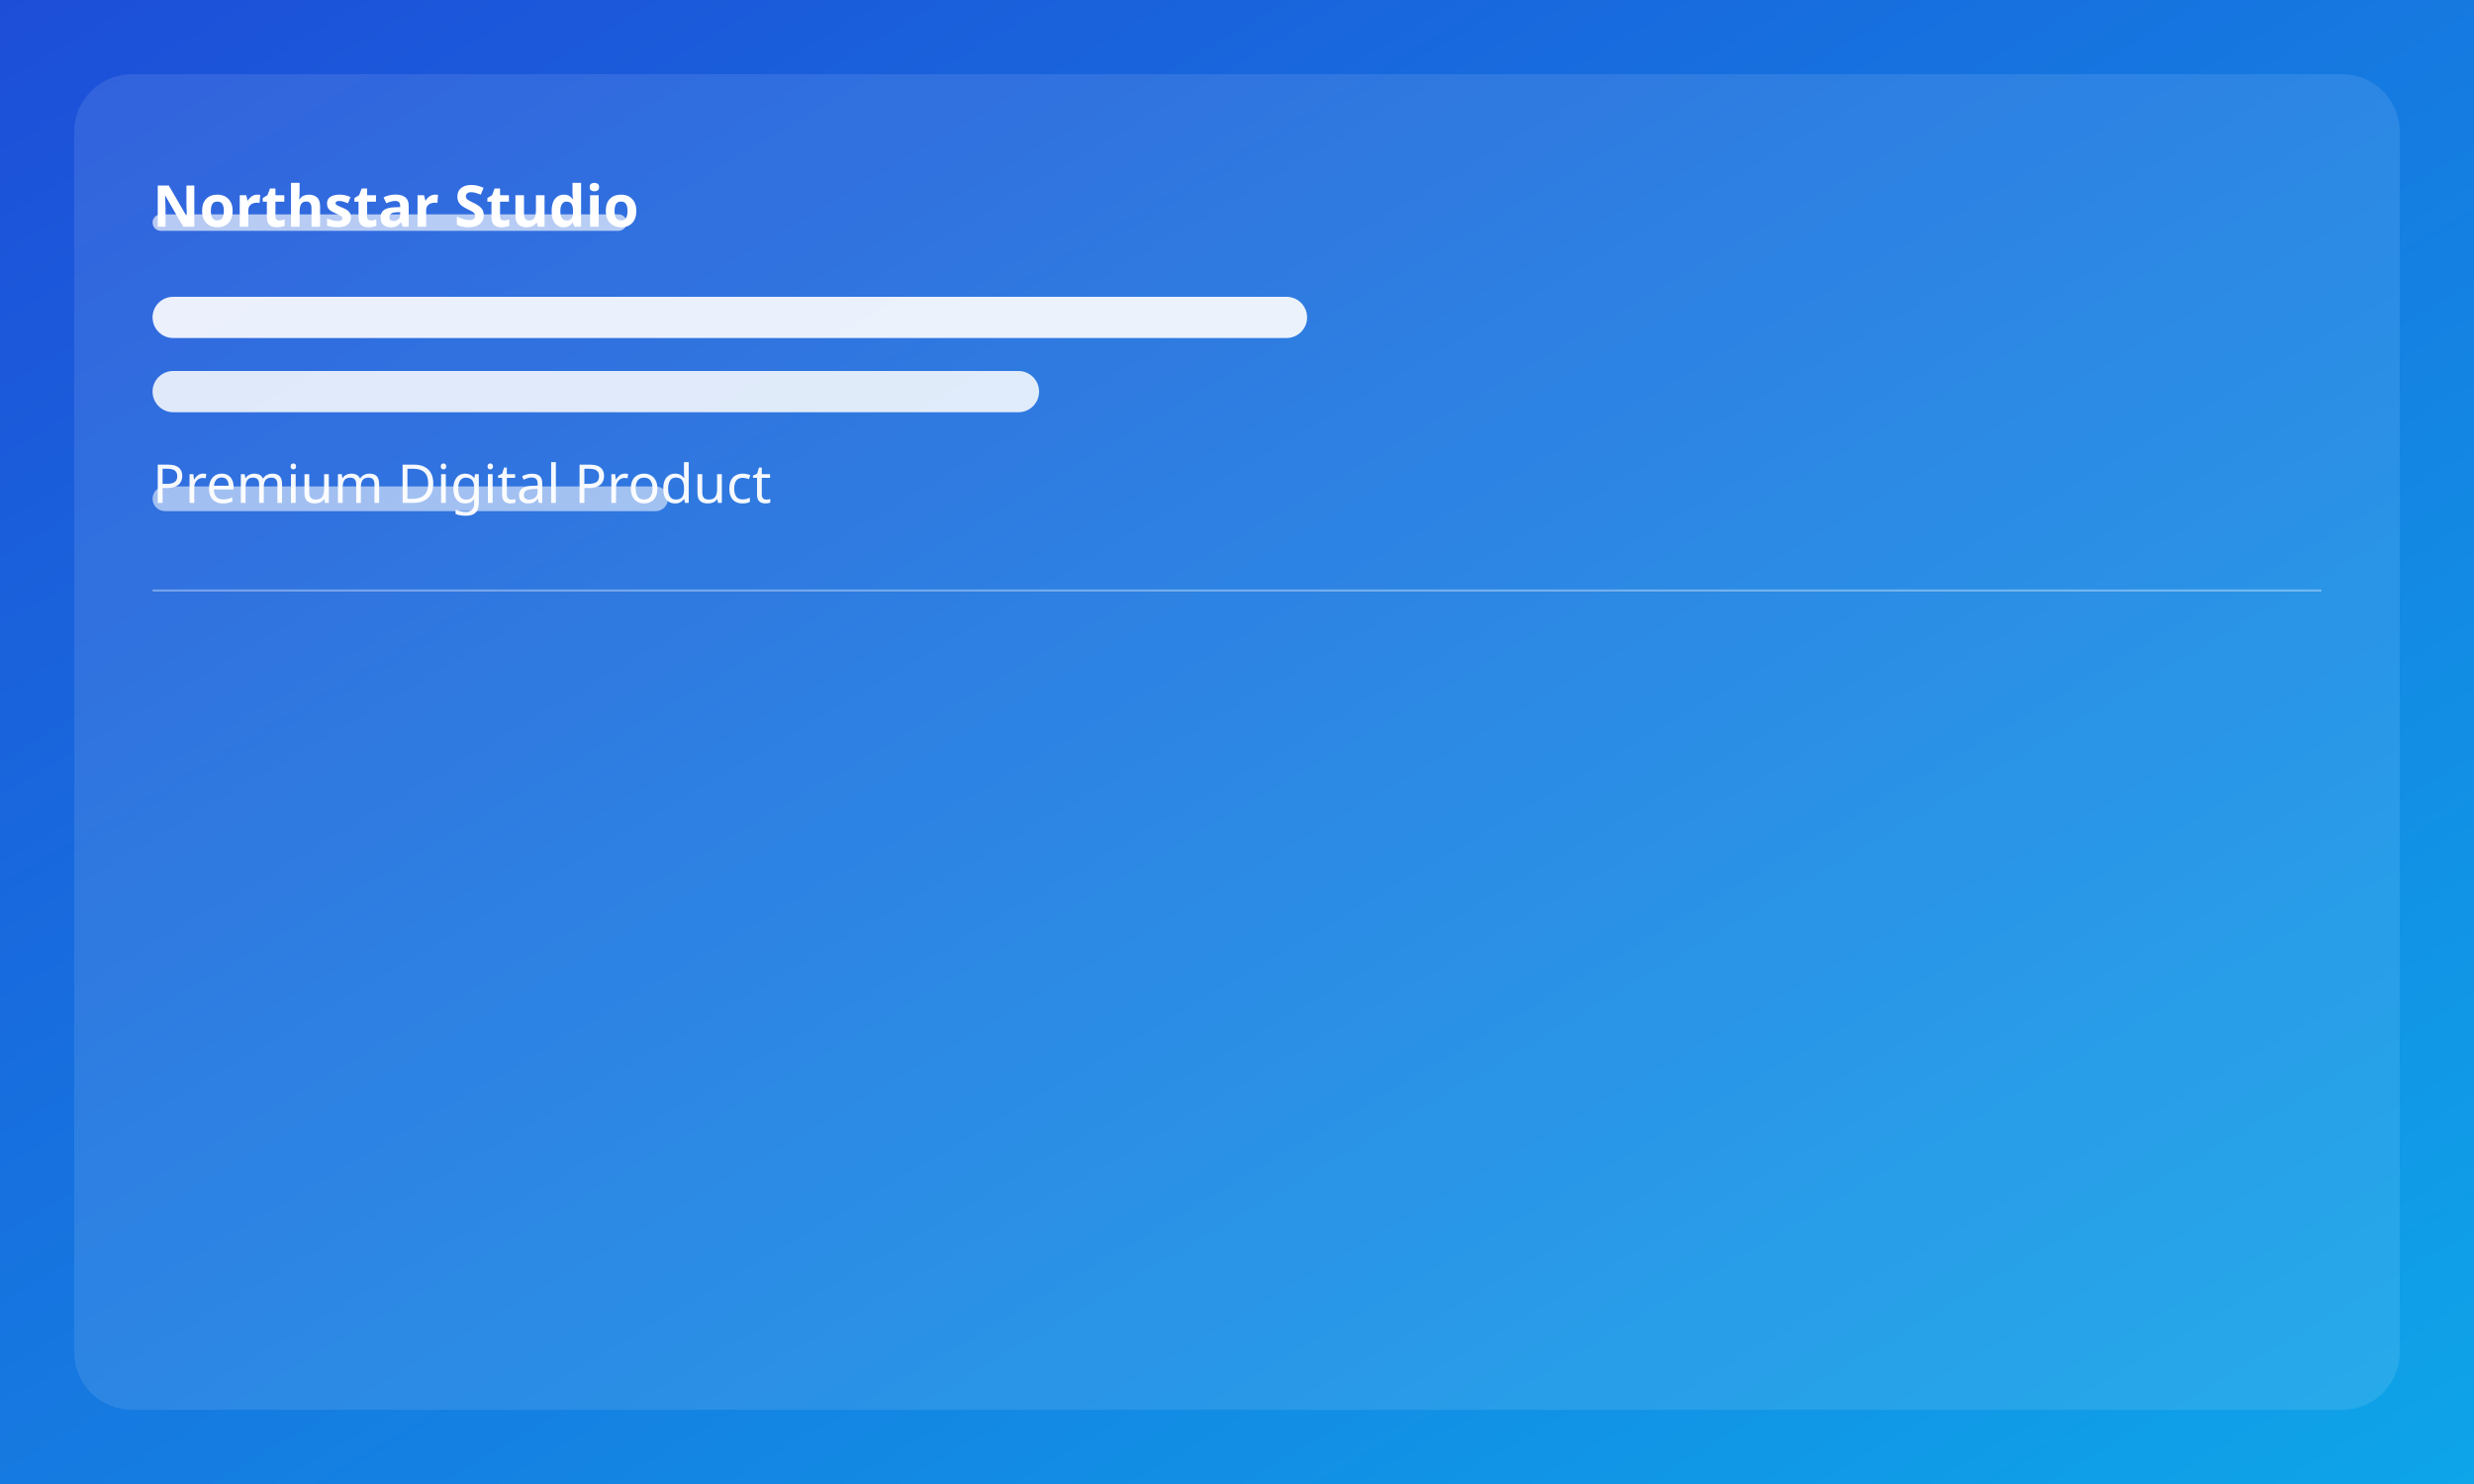
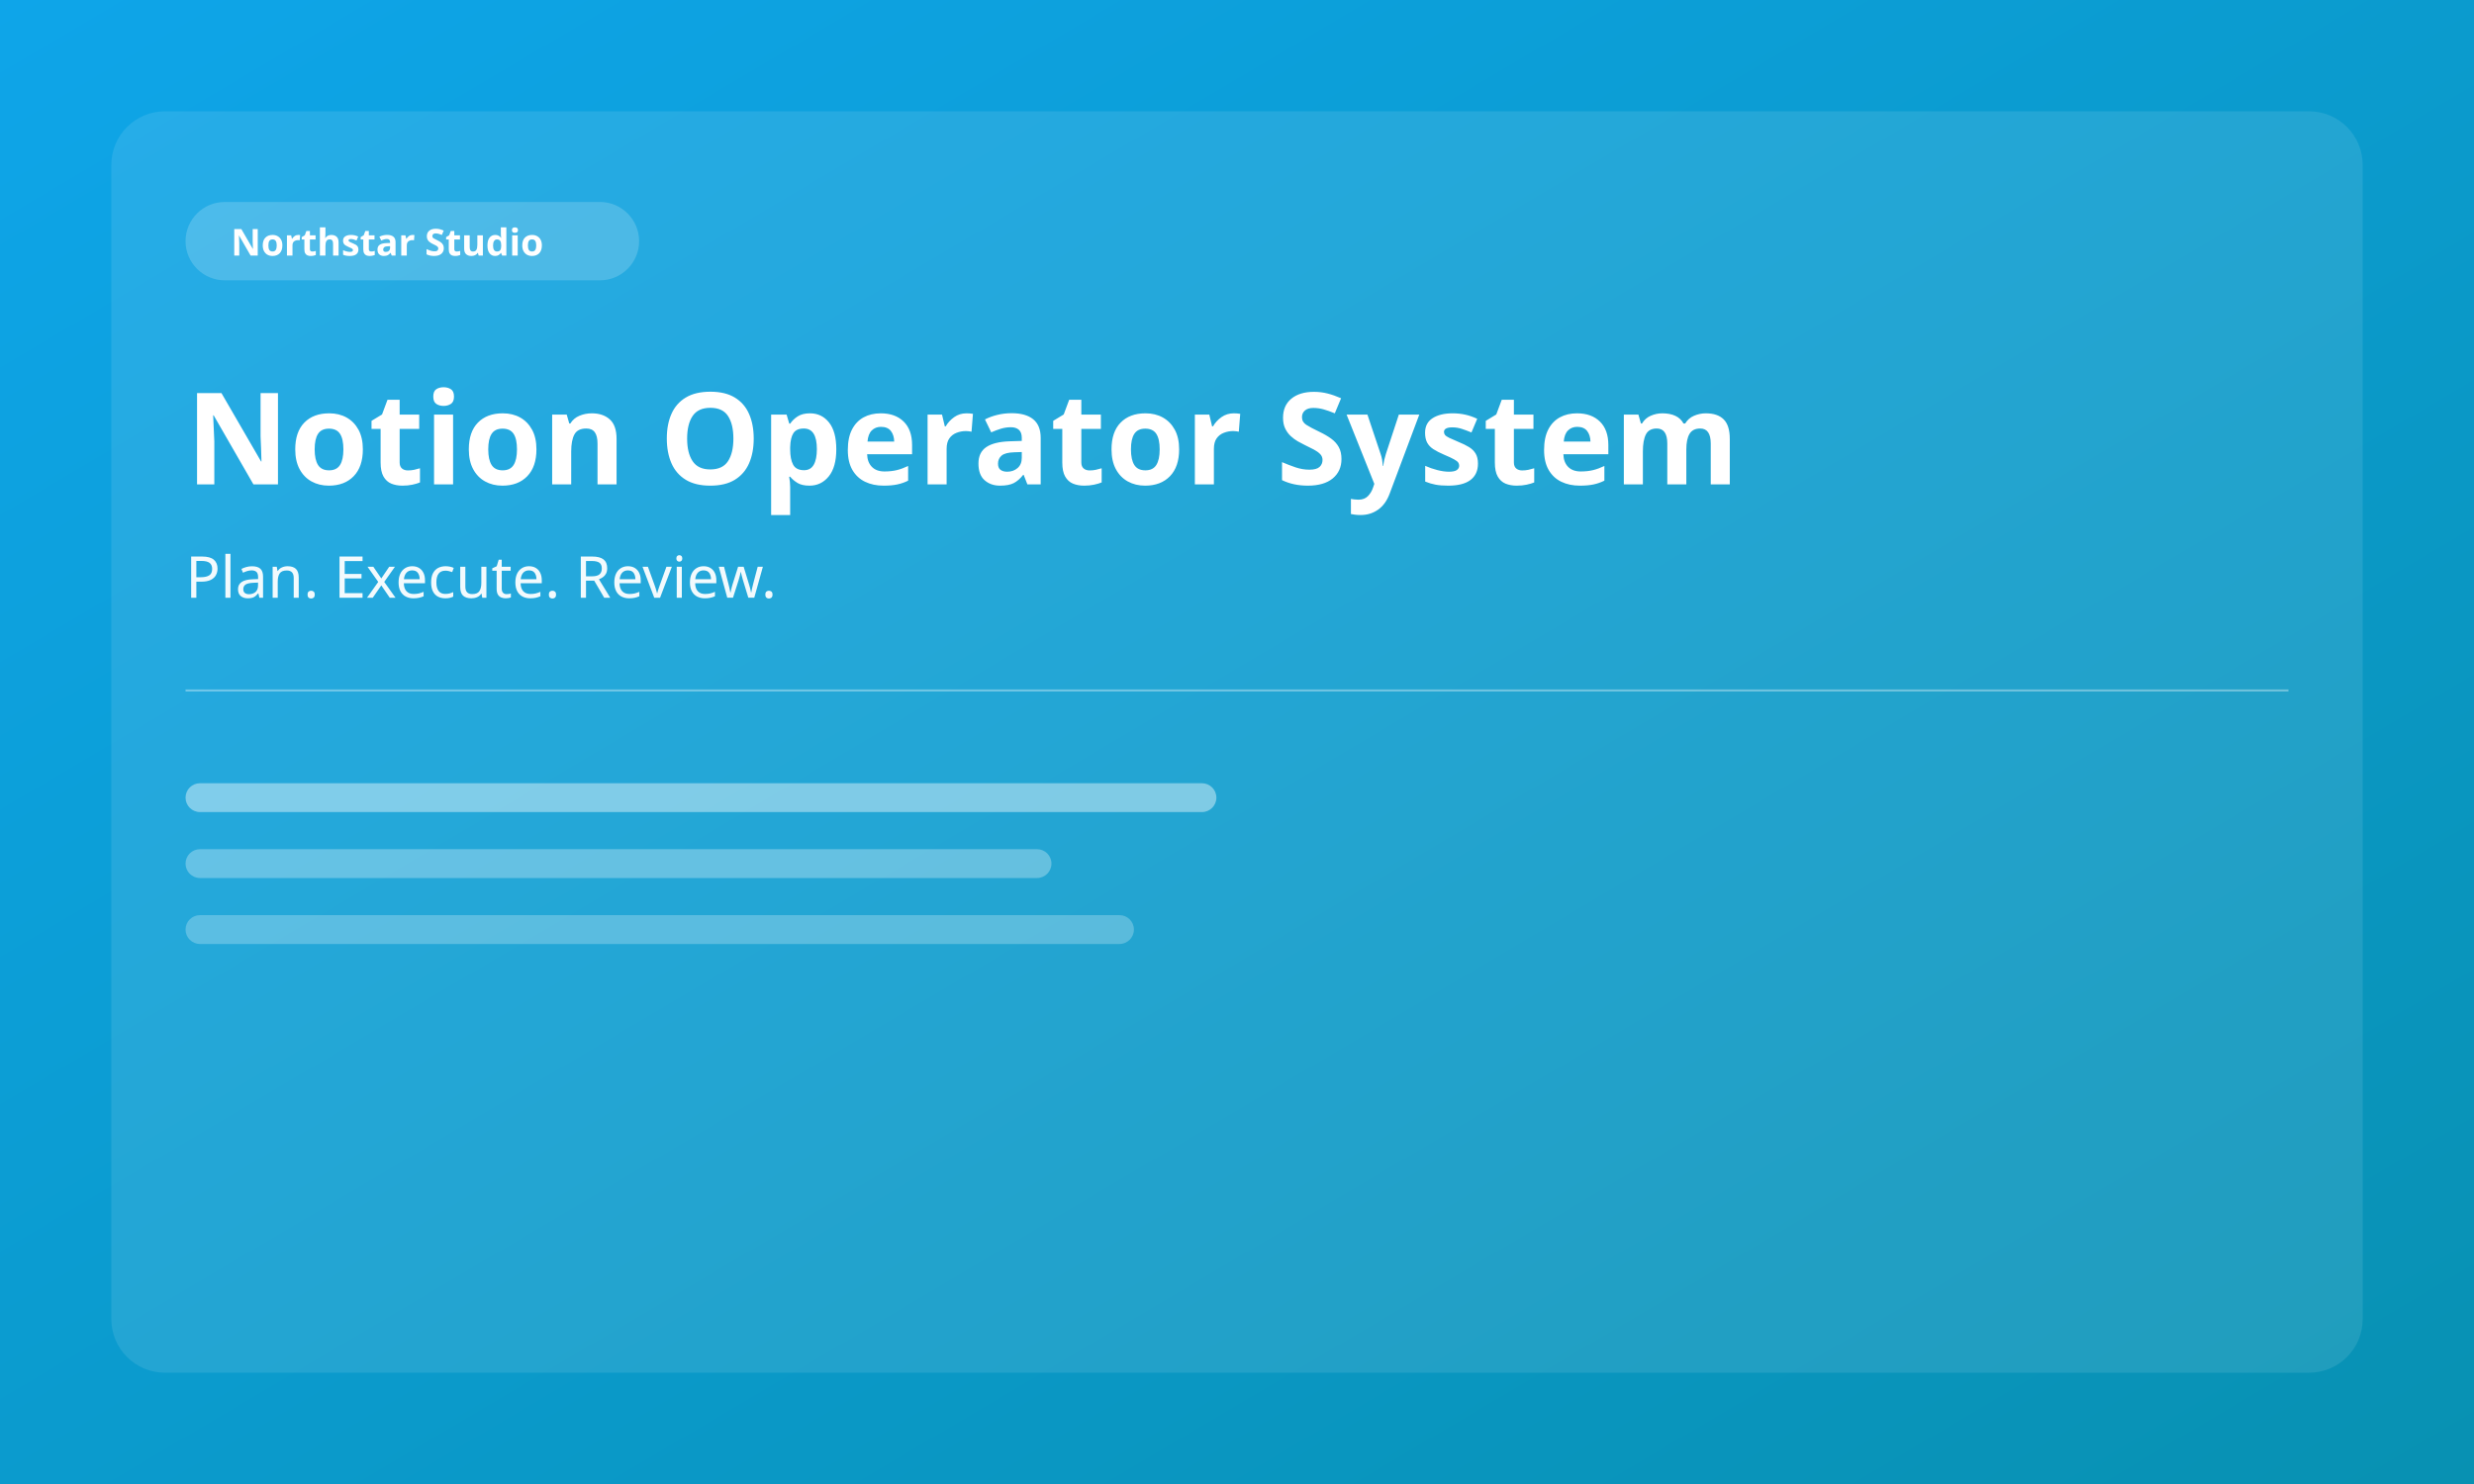
- <svg xmlns="http://www.w3.org/2000/svg" width="1200" height="720" viewBox="0 0 1200 720" role="img" aria-label="Northstar Studio cover">
+ <svg xmlns="http://www.w3.org/2000/svg" width="1200" height="720" viewBox="0 0 1200 720" role="img" aria-label="Notion Operator System">
  <defs>
-     <linearGradient id="g" x1="0" y1="0" x2="1" y2="1">
-       <stop offset="0%" stop-color="#1d4ed8" />
-       <stop offset="100%" stop-color="#0ea5e9" />
+     <linearGradient id="bg" x1="0" y1="0" x2="1" y2="1">
+       <stop offset="0%" stop-color="#0ea5e9" />
+       <stop offset="100%" stop-color="#0891b2" />
    </linearGradient>
  </defs>
-   <rect width="1200" height="720" fill="url(#g)" />
-   <rect x="36" y="36" width="1128" height="648" rx="28" fill="rgba(255,255,255,0.10)" />
-   <rect x="74" y="104" width="230" height="8" rx="4" fill="rgba(255,255,255,0.65)" />
-   <rect x="74" y="144" width="560" height="20" rx="10" fill="rgba(255,255,255,0.9)" />
-   <rect x="74" y="180" width="430" height="20" rx="10" fill="rgba(255,255,255,0.85)" />
-   <rect x="74" y="236" width="250" height="12" rx="6" fill="rgba(255,255,255,0.55)" />
-   <rect x="74" y="286" width="1052" height="1" fill="rgba(255,255,255,0.35)" />
-   <text x="74" y="110" fill="white" font-size="28" font-family="Avenir Next,Segoe UI,sans-serif" font-weight="700">Northstar Studio</text>
-   <text x="74" y="244" fill="white" font-size="26" font-family="Avenir Next,Segoe UI,sans-serif" opacity="0.95">Premium Digital Product</text>
+   <rect width="1200" height="720" fill="url(#bg)" />
+   <rect x="54" y="54" width="1092" height="612" rx="26" fill="rgba(255,255,255,0.10)" />
+   <rect x="90" y="98" width="220" height="38" rx="19" fill="rgba(255,255,255,0.18)" />
+   <text x="112" y="124" fill="white" font-size="18" font-family="Avenir Next,Segoe UI,sans-serif" font-weight="700">Northstar Studio</text>
+   <text x="90" y="235" fill="white" font-size="62" font-family="Avenir Next,Segoe UI,sans-serif" font-weight="800">Notion Operator System</text>
+   <text x="90" y="290" fill="white" font-size="28" font-family="Avenir Next,Segoe UI,sans-serif" opacity="0.94">Plan. Execute. Review.</text>
+   <line x1="90" y1="335" x2="1110" y2="335" stroke="rgba(255,255,255,0.35)" />
+   <rect x="90" y="380" width="500" height="14" rx="7" fill="rgba(255,255,255,0.42)" />
+   <rect x="90" y="412" width="420" height="14" rx="7" fill="rgba(255,255,255,0.30)" />
+   <rect x="90" y="444" width="460" height="14" rx="7" fill="rgba(255,255,255,0.25)" />
</svg>
